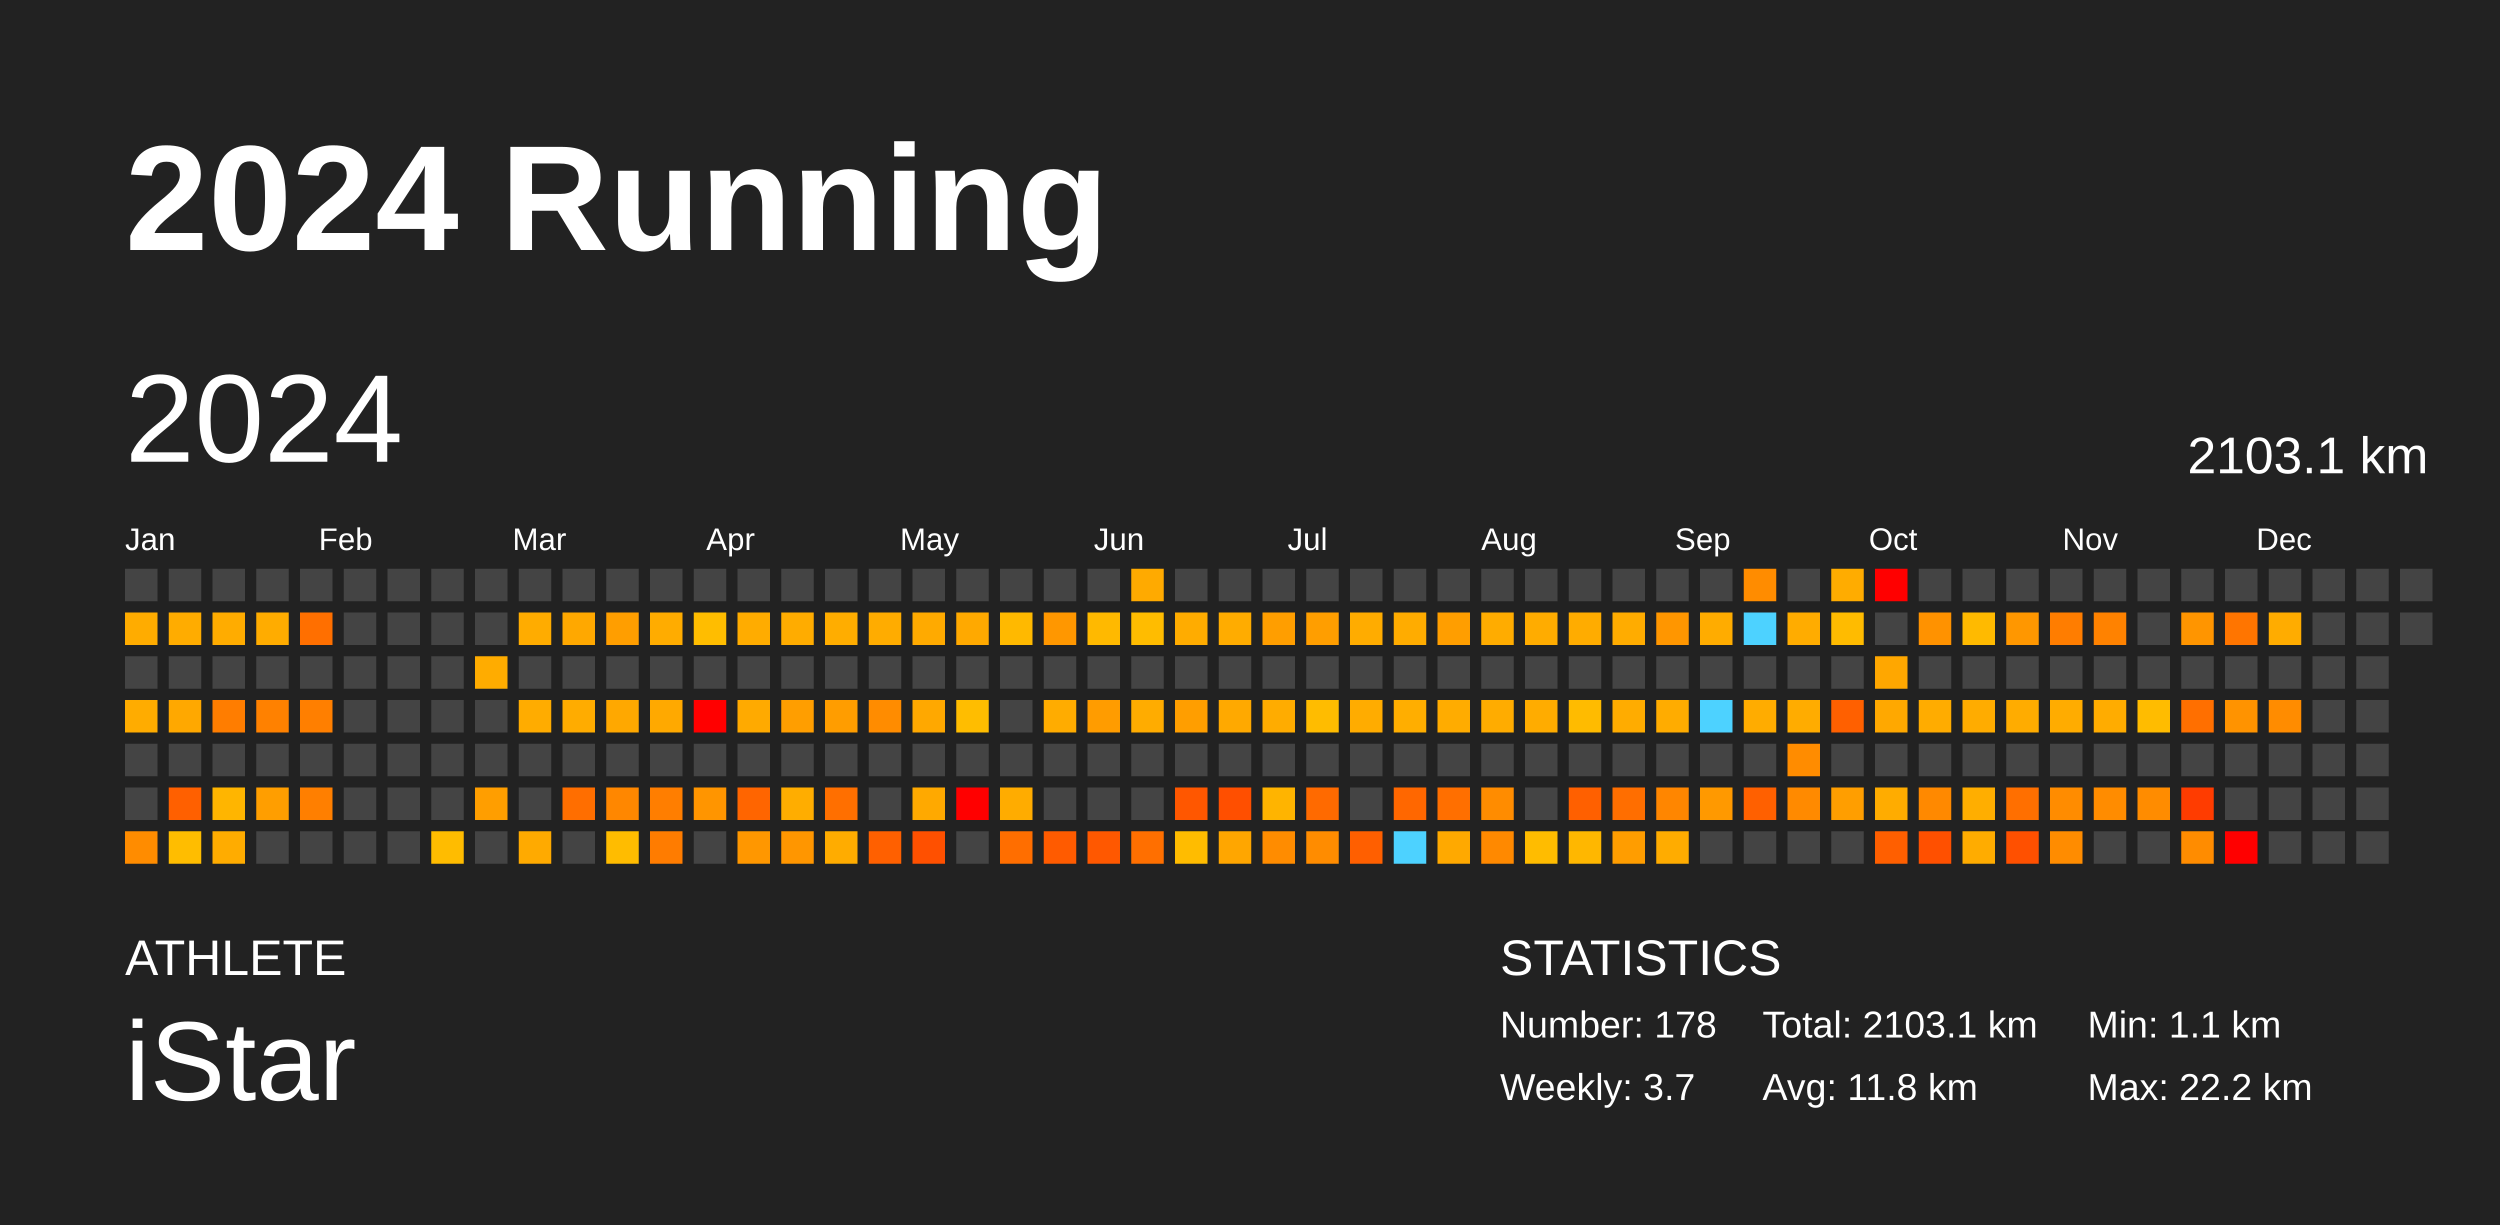
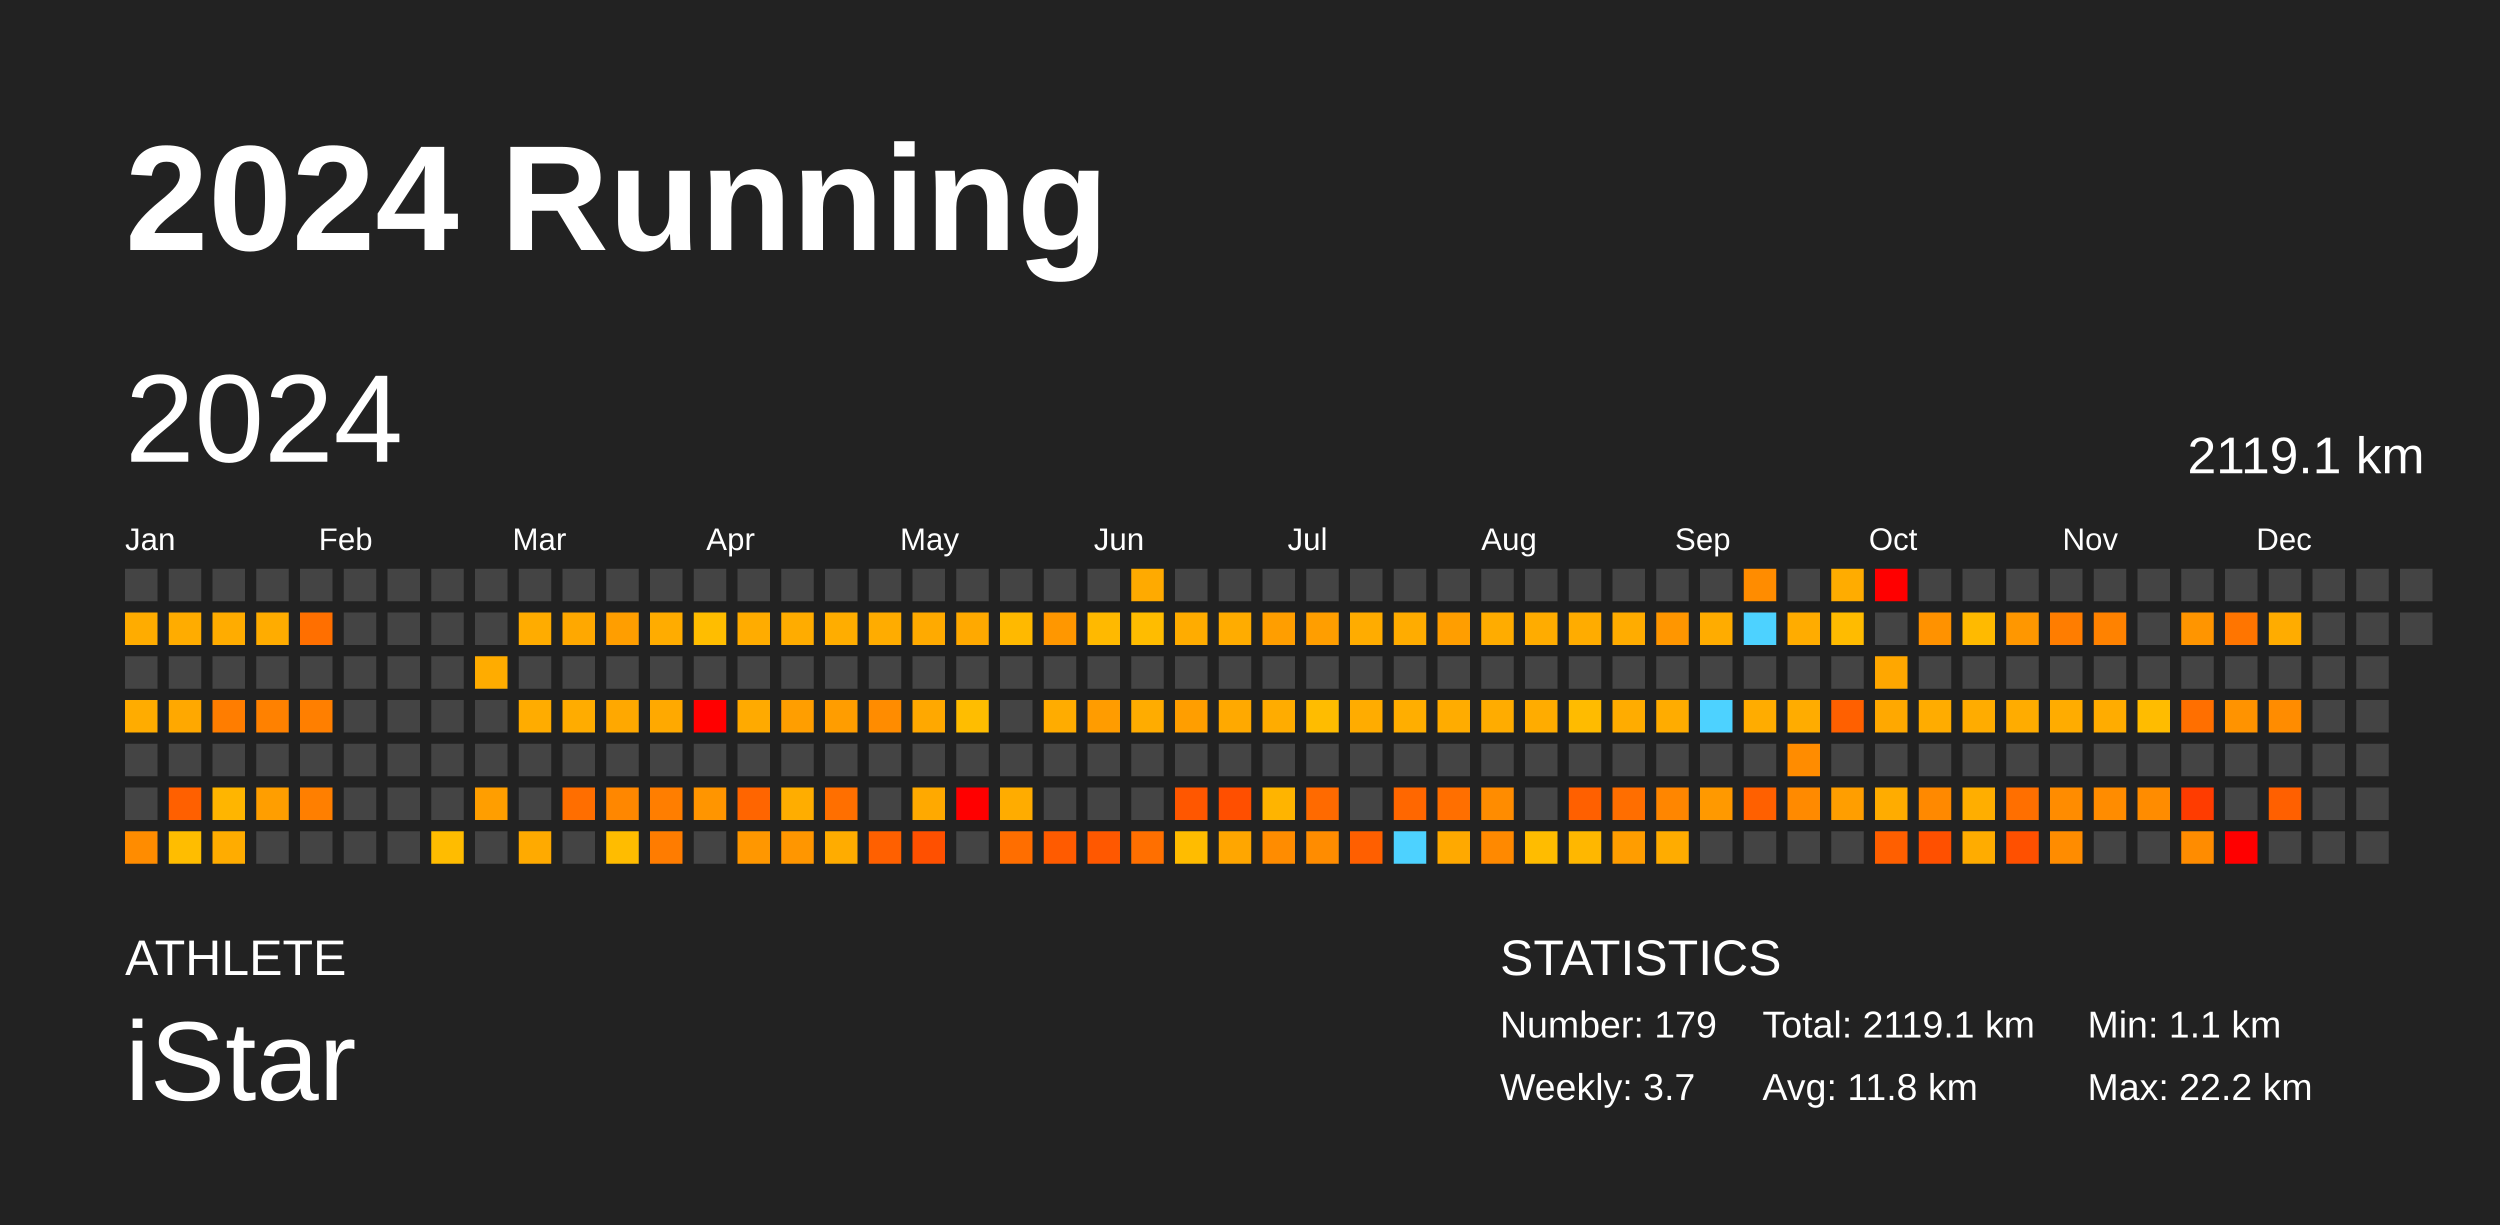
<svg xmlns="http://www.w3.org/2000/svg" baseProfile="full" height="98mm" version="1.1" viewBox="0,0,200,98" width="200mm">
  <defs />
  <rect fill="#222222" height="98" width="200" x="0" y="0" />
  <text fill="#FFFFFF" style="font-size:12px; font-family:Arial; font-weight:bold;" x="10" y="20">2024 Running</text>
  <text fill="#FFFFFF" style="font-size:4px; font-family:Arial" x="10" y="78">ATHLETE</text>
  <text fill="#FFFFFF" style="font-size:9px; font-family:Arial" x="10" y="88">iStar</text>
  <text fill="#FFFFFF" style="font-size:4px; font-family:Arial" x="120" y="78">STATISTICS</text>
-   <text fill="#FFFFFF" style="font-size:3px; font-family:Arial" x="120" y="83">Number: 178</text>
+   <text fill="#FFFFFF" style="font-size:3px; font-family:Arial" x="120" y="83">Number: 179</text>
  <text fill="#FFFFFF" style="font-size:3px; font-family:Arial" x="120" y="88">Weekly: 3.7</text>
-   <text fill="#FFFFFF" style="font-size:3px; font-family:Arial" x="141" y="83">Total: 2103.1 km</text>
+   <text fill="#FFFFFF" style="font-size:3px; font-family:Arial" x="141" y="83">Total: 2119.1 km</text>
  <text fill="#FFFFFF" style="font-size:3px; font-family:Arial" x="141" y="88">Avg: 11.8 km</text>
  <text fill="#FFFFFF" style="font-size:3px; font-family:Arial" x="167" y="83">Min: 1.1 km</text>
  <text fill="#FFFFFF" style="font-size:3px; font-family:Arial" x="167" y="88">Max: 22.2 km</text>
  <text dominant-baseline="hanging" fill="#FFFFFF" style="font-size:10.0px; font-family:Arial;" x="10" y="30">2024</text>
-   <text dominant-baseline="hanging" fill="#FFFFFF" style="font-size:4.125px; font-family:Arial;" x="175" y="35">2103.1 km</text>
+   <text dominant-baseline="hanging" fill="#FFFFFF" style="font-size:4.125px; font-family:Arial;" x="175" y="35">2119.1 km</text>
  <text fill="#FFFFFF" style="font-size:2.5px; font-family:Arial" x="10.0" y="44">Jan</text>
  <text fill="#FFFFFF" style="font-size:2.5px; font-family:Arial" x="25.5" y="44">Feb</text>
  <text fill="#FFFFFF" style="font-size:2.5px; font-family:Arial" x="41.0" y="44">Mar</text>
  <text fill="#FFFFFF" style="font-size:2.5px; font-family:Arial" x="56.5" y="44">Apr</text>
  <text fill="#FFFFFF" style="font-size:2.5px; font-family:Arial" x="72.0" y="44">May</text>
  <text fill="#FFFFFF" style="font-size:2.5px; font-family:Arial" x="87.5" y="44">Jun</text>
  <text fill="#FFFFFF" style="font-size:2.5px; font-family:Arial" x="103.0" y="44">Jul</text>
  <text fill="#FFFFFF" style="font-size:2.5px; font-family:Arial" x="118.5" y="44">Aug</text>
  <text fill="#FFFFFF" style="font-size:2.5px; font-family:Arial" x="134.0" y="44">Sep</text>
  <text fill="#FFFFFF" style="font-size:2.5px; font-family:Arial" x="149.5" y="44">Oct</text>
  <text fill="#FFFFFF" style="font-size:2.5px; font-family:Arial" x="165.0" y="44">Nov</text>
  <text fill="#FFFFFF" style="font-size:2.5px; font-family:Arial" x="180.5" y="44">Dec</text>
  <rect fill="#444444" height="2.6" width="2.6" x="10.0" y="45.5" />
  <rect fill="#ffac00" height="2.6" width="2.6" x="10.0" y="49.0" />
  <rect fill="#444444" height="2.6" width="2.6" x="10.0" y="52.5" />
  <rect fill="#ffac00" height="2.6" width="2.6" x="10.0" y="56.0" />
  <rect fill="#444444" height="2.6" width="2.6" x="10.0" y="59.5" />
  <rect fill="#444444" height="2.6" width="2.6" x="10.0" y="63.0" />
  <rect fill="#ff8c00" height="2.6" width="2.6" x="10.0" y="66.5" />
  <rect fill="#444444" height="2.6" width="2.6" x="13.5" y="45.5" />
  <rect fill="#ffac00" height="2.6" width="2.6" x="13.5" y="49.0" />
  <rect fill="#444444" height="2.6" width="2.6" x="13.5" y="52.5" />
  <rect fill="#ffa800" height="2.6" width="2.6" x="13.5" y="56.0" />
  <rect fill="#444444" height="2.6" width="2.6" x="13.5" y="59.5" />
  <rect fill="#ff6000" height="2.6" width="2.6" x="13.5" y="63.0" />
  <rect fill="#ffbd00" height="2.6" width="2.6" x="13.5" y="66.5" />
  <rect fill="#444444" height="2.6" width="2.6" x="17.0" y="45.5" />
  <rect fill="#ffac00" height="2.6" width="2.6" x="17.0" y="49.0" />
  <rect fill="#444444" height="2.6" width="2.6" x="17.0" y="52.5" />
  <rect fill="#ff7d00" height="2.6" width="2.6" x="17.0" y="56.0" />
  <rect fill="#444444" height="2.6" width="2.6" x="17.0" y="59.5" />
  <rect fill="#ffb500" height="2.6" width="2.6" x="17.0" y="63.0" />
  <rect fill="#ffac00" height="2.6" width="2.6" x="17.0" y="66.5" />
  <rect fill="#444444" height="2.6" width="2.6" x="20.5" y="45.5" />
  <rect fill="#ffac00" height="2.6" width="2.6" x="20.5" y="49.0" />
  <rect fill="#444444" height="2.6" width="2.6" x="20.5" y="52.5" />
  <rect fill="#ff8100" height="2.6" width="2.6" x="20.5" y="56.0" />
  <rect fill="#444444" height="2.6" width="2.6" x="20.5" y="59.5" />
  <rect fill="#ff9e00" height="2.6" width="2.6" x="20.5" y="63.0" />
  <rect fill="#444444" height="2.6" width="2.6" x="20.5" y="66.5" />
  <rect fill="#444444" height="2.6" width="2.6" x="24.0" y="45.5" />
  <rect fill="#ff6f00" height="2.6" width="2.6" x="24.0" y="49.0" />
  <rect fill="#444444" height="2.6" width="2.6" x="24.0" y="52.5" />
  <rect fill="#ff7f00" height="2.6" width="2.6" x="24.0" y="56.0" />
  <rect fill="#444444" height="2.6" width="2.6" x="24.0" y="59.5" />
  <rect fill="#ff7f00" height="2.6" width="2.6" x="24.0" y="63.0" />
  <rect fill="#444444" height="2.6" width="2.6" x="24.0" y="66.5" />
  <rect fill="#444444" height="2.6" width="2.6" x="27.5" y="45.5" />
  <rect fill="#444444" height="2.6" width="2.6" x="27.5" y="49.0" />
  <rect fill="#444444" height="2.6" width="2.6" x="27.5" y="52.5" />
  <rect fill="#444444" height="2.6" width="2.6" x="27.5" y="56.0" />
  <rect fill="#444444" height="2.6" width="2.6" x="27.5" y="59.5" />
  <rect fill="#444444" height="2.6" width="2.6" x="27.5" y="63.0" />
  <rect fill="#444444" height="2.6" width="2.6" x="27.5" y="66.5" />
  <rect fill="#444444" height="2.6" width="2.6" x="31.0" y="45.5" />
  <rect fill="#444444" height="2.6" width="2.6" x="31.0" y="49.0" />
  <rect fill="#444444" height="2.6" width="2.6" x="31.0" y="52.5" />
  <rect fill="#444444" height="2.6" width="2.6" x="31.0" y="56.0" />
  <rect fill="#444444" height="2.6" width="2.6" x="31.0" y="59.5" />
  <rect fill="#444444" height="2.6" width="2.6" x="31.0" y="63.0" />
  <rect fill="#444444" height="2.6" width="2.6" x="31.0" y="66.5" />
  <rect fill="#444444" height="2.6" width="2.6" x="34.5" y="45.5" />
  <rect fill="#444444" height="2.6" width="2.6" x="34.5" y="49.0" />
  <rect fill="#444444" height="2.6" width="2.6" x="34.5" y="52.5" />
  <rect fill="#444444" height="2.6" width="2.6" x="34.5" y="56.0" />
  <rect fill="#444444" height="2.6" width="2.6" x="34.5" y="59.5" />
  <rect fill="#444444" height="2.6" width="2.6" x="34.5" y="63.0" />
  <rect fill="#ffbc00" height="2.6" width="2.6" x="34.5" y="66.5" />
  <rect fill="#444444" height="2.6" width="2.6" x="38.0" y="45.5" />
  <rect fill="#444444" height="2.6" width="2.6" x="38.0" y="49.0" />
  <rect fill="#ffac00" height="2.6" width="2.6" x="38.0" y="52.5" />
  <rect fill="#444444" height="2.6" width="2.6" x="38.0" y="56.0" />
  <rect fill="#444444" height="2.6" width="2.6" x="38.0" y="59.5" />
  <rect fill="#ff9e00" height="2.6" width="2.6" x="38.0" y="63.0" />
  <rect fill="#444444" height="2.6" width="2.6" x="38.0" y="66.5" />
  <rect fill="#444444" height="2.6" width="2.6" x="41.5" y="45.5" />
  <rect fill="#ffac00" height="2.6" width="2.6" x="41.5" y="49.0" />
  <rect fill="#444444" height="2.6" width="2.6" x="41.5" y="52.5" />
  <rect fill="#ffac00" height="2.6" width="2.6" x="41.5" y="56.0" />
  <rect fill="#444444" height="2.6" width="2.6" x="41.5" y="59.5" />
  <rect fill="#444444" height="2.6" width="2.6" x="41.5" y="63.0" />
  <rect fill="#ffaa00" height="2.6" width="2.6" x="41.5" y="66.5" />
  <rect fill="#444444" height="2.6" width="2.6" x="45.0" y="45.5" />
  <rect fill="#ffa800" height="2.6" width="2.6" x="45.0" y="49.0" />
  <rect fill="#444444" height="2.6" width="2.6" x="45.0" y="52.5" />
  <rect fill="#ffac00" height="2.6" width="2.6" x="45.0" y="56.0" />
  <rect fill="#444444" height="2.6" width="2.6" x="45.0" y="59.5" />
  <rect fill="#ff6e00" height="2.6" width="2.6" x="45.0" y="63.0" />
  <rect fill="#444444" height="2.6" width="2.6" x="45.0" y="66.5" />
  <rect fill="#444444" height="2.6" width="2.6" x="48.5" y="45.5" />
  <rect fill="#ff9e00" height="2.6" width="2.6" x="48.5" y="49.0" />
  <rect fill="#444444" height="2.6" width="2.6" x="48.5" y="52.5" />
  <rect fill="#ffa800" height="2.6" width="2.6" x="48.5" y="56.0" />
  <rect fill="#444444" height="2.6" width="2.6" x="48.5" y="59.5" />
  <rect fill="#ff8700" height="2.6" width="2.6" x="48.5" y="63.0" />
  <rect fill="#ffbc00" height="2.6" width="2.6" x="48.5" y="66.5" />
  <rect fill="#444444" height="2.6" width="2.6" x="52.0" y="45.5" />
  <rect fill="#ffac00" height="2.6" width="2.6" x="52.0" y="49.0" />
  <rect fill="#444444" height="2.6" width="2.6" x="52.0" y="52.5" />
  <rect fill="#ffa900" height="2.6" width="2.6" x="52.0" y="56.0" />
  <rect fill="#444444" height="2.6" width="2.6" x="52.0" y="59.5" />
  <rect fill="#ff7e00" height="2.6" width="2.6" x="52.0" y="63.0" />
  <rect fill="#ff7c00" height="2.6" width="2.6" x="52.0" y="66.5" />
  <rect fill="#444444" height="2.6" width="2.6" x="55.5" y="45.5" />
  <rect fill="#ffbd00" height="2.6" width="2.6" x="55.5" y="49.0" />
  <rect fill="#444444" height="2.6" width="2.6" x="55.5" y="52.5" />
  <rect fill="red" height="2.6" width="2.6" x="55.5" y="56.0" />
  <rect fill="#444444" height="2.6" width="2.6" x="55.5" y="59.5" />
  <rect fill="#ff9500" height="2.6" width="2.6" x="55.5" y="63.0" />
  <rect fill="#444444" height="2.6" width="2.6" x="55.5" y="66.5" />
  <rect fill="#444444" height="2.6" width="2.6" x="59.0" y="45.5" />
  <rect fill="#ffac00" height="2.6" width="2.6" x="59.0" y="49.0" />
  <rect fill="#444444" height="2.6" width="2.6" x="59.0" y="52.5" />
  <rect fill="#ffaa00" height="2.6" width="2.6" x="59.0" y="56.0" />
  <rect fill="#444444" height="2.6" width="2.6" x="59.0" y="59.5" />
  <rect fill="#ff6500" height="2.6" width="2.6" x="59.0" y="63.0" />
  <rect fill="#ff9700" height="2.6" width="2.6" x="59.0" y="66.5" />
  <rect fill="#444444" height="2.6" width="2.6" x="62.5" y="45.5" />
  <rect fill="#ffac00" height="2.6" width="2.6" x="62.5" y="49.0" />
  <rect fill="#444444" height="2.6" width="2.6" x="62.5" y="52.5" />
  <rect fill="#ff9e00" height="2.6" width="2.6" x="62.5" y="56.0" />
  <rect fill="#444444" height="2.6" width="2.6" x="62.5" y="59.5" />
  <rect fill="#ffad00" height="2.6" width="2.6" x="62.5" y="63.0" />
  <rect fill="#ff9600" height="2.6" width="2.6" x="62.5" y="66.5" />
  <rect fill="#444444" height="2.6" width="2.6" x="66.0" y="45.5" />
  <rect fill="#ffad00" height="2.6" width="2.6" x="66.0" y="49.0" />
  <rect fill="#444444" height="2.6" width="2.6" x="66.0" y="52.5" />
  <rect fill="#ff9d00" height="2.6" width="2.6" x="66.0" y="56.0" />
  <rect fill="#444444" height="2.6" width="2.6" x="66.0" y="59.5" />
  <rect fill="#ff6f00" height="2.6" width="2.6" x="66.0" y="63.0" />
  <rect fill="#ffac00" height="2.6" width="2.6" x="66.0" y="66.5" />
  <rect fill="#444444" height="2.6" width="2.6" x="69.5" y="45.5" />
  <rect fill="#ffac00" height="2.6" width="2.6" x="69.5" y="49.0" />
  <rect fill="#444444" height="2.6" width="2.6" x="69.5" y="52.5" />
  <rect fill="#ff8c00" height="2.6" width="2.6" x="69.5" y="56.0" />
  <rect fill="#444444" height="2.6" width="2.6" x="69.5" y="59.5" />
  <rect fill="#444444" height="2.6" width="2.6" x="69.5" y="63.0" />
  <rect fill="#ff6000" height="2.6" width="2.6" x="69.5" y="66.5" />
  <rect fill="#444444" height="2.6" width="2.6" x="73.0" y="45.5" />
  <rect fill="#ffaa00" height="2.6" width="2.6" x="73.0" y="49.0" />
  <rect fill="#444444" height="2.6" width="2.6" x="73.0" y="52.5" />
  <rect fill="#ffa800" height="2.6" width="2.6" x="73.0" y="56.0" />
  <rect fill="#444444" height="2.6" width="2.6" x="73.0" y="59.5" />
  <rect fill="#ffa900" height="2.6" width="2.6" x="73.0" y="63.0" />
  <rect fill="#ff5000" height="2.6" width="2.6" x="73.0" y="66.5" />
  <rect fill="#444444" height="2.6" width="2.6" x="76.5" y="45.5" />
  <rect fill="#ffa900" height="2.6" width="2.6" x="76.5" y="49.0" />
  <rect fill="#444444" height="2.6" width="2.6" x="76.5" y="52.5" />
  <rect fill="#ffbd00" height="2.6" width="2.6" x="76.5" y="56.0" />
  <rect fill="#444444" height="2.6" width="2.6" x="76.5" y="59.5" />
  <rect fill="red" height="2.6" width="2.6" x="76.5" y="63.0" />
  <rect fill="#444444" height="2.6" width="2.6" x="76.5" y="66.5" />
  <rect fill="#444444" height="2.6" width="2.6" x="80.0" y="45.5" />
  <rect fill="#ffb900" height="2.6" width="2.6" x="80.0" y="49.0" />
  <rect fill="#444444" height="2.6" width="2.6" x="80.0" y="52.5" />
  <rect fill="#444444" height="2.6" width="2.6" x="80.0" y="56.0" />
  <rect fill="#444444" height="2.6" width="2.6" x="80.0" y="59.5" />
  <rect fill="#ffac00" height="2.6" width="2.6" x="80.0" y="63.0" />
  <rect fill="#ff6e00" height="2.6" width="2.6" x="80.0" y="66.5" />
  <rect fill="#444444" height="2.6" width="2.6" x="83.5" y="45.5" />
  <rect fill="#ff9700" height="2.6" width="2.6" x="83.5" y="49.0" />
  <rect fill="#444444" height="2.6" width="2.6" x="83.5" y="52.5" />
  <rect fill="#ffac00" height="2.6" width="2.6" x="83.5" y="56.0" />
  <rect fill="#444444" height="2.6" width="2.6" x="83.5" y="59.5" />
  <rect fill="#444444" height="2.6" width="2.6" x="83.5" y="63.0" />
  <rect fill="#ff5b00" height="2.6" width="2.6" x="83.5" y="66.5" />
  <rect fill="#444444" height="2.6" width="2.6" x="87.0" y="45.5" />
  <rect fill="#ffb900" height="2.6" width="2.6" x="87.0" y="49.0" />
  <rect fill="#444444" height="2.6" width="2.6" x="87.0" y="52.5" />
  <rect fill="#ff9c00" height="2.6" width="2.6" x="87.0" y="56.0" />
  <rect fill="#444444" height="2.6" width="2.6" x="87.0" y="59.5" />
  <rect fill="#444444" height="2.6" width="2.6" x="87.0" y="63.0" />
  <rect fill="#ff5800" height="2.6" width="2.6" x="87.0" y="66.5" />
  <rect fill="#ffaa00" height="2.6" width="2.6" x="90.5" y="45.5" />
  <rect fill="#ffbc00" height="2.6" width="2.6" x="90.5" y="49.0" />
  <rect fill="#444444" height="2.6" width="2.6" x="90.5" y="52.5" />
  <rect fill="#ffac00" height="2.6" width="2.6" x="90.5" y="56.0" />
  <rect fill="#444444" height="2.6" width="2.6" x="90.5" y="59.5" />
  <rect fill="#444444" height="2.6" width="2.6" x="90.5" y="63.0" />
  <rect fill="#ff6f00" height="2.6" width="2.6" x="90.5" y="66.5" />
  <rect fill="#444444" height="2.6" width="2.6" x="94.0" y="45.5" />
  <rect fill="#ffac00" height="2.6" width="2.6" x="94.0" y="49.0" />
  <rect fill="#444444" height="2.6" width="2.6" x="94.0" y="52.5" />
  <rect fill="#ff9e00" height="2.6" width="2.6" x="94.0" y="56.0" />
  <rect fill="#444444" height="2.6" width="2.6" x="94.0" y="59.5" />
  <rect fill="#ff5700" height="2.6" width="2.6" x="94.0" y="63.0" />
  <rect fill="#ffbc00" height="2.6" width="2.6" x="94.0" y="66.5" />
  <rect fill="#444444" height="2.6" width="2.6" x="97.5" y="45.5" />
  <rect fill="#ffac00" height="2.6" width="2.6" x="97.5" y="49.0" />
  <rect fill="#444444" height="2.6" width="2.6" x="97.5" y="52.5" />
  <rect fill="#ffa900" height="2.6" width="2.6" x="97.5" y="56.0" />
  <rect fill="#444444" height="2.6" width="2.6" x="97.5" y="59.5" />
  <rect fill="#ff4f00" height="2.6" width="2.6" x="97.5" y="63.0" />
  <rect fill="#ffa600" height="2.6" width="2.6" x="97.5" y="66.5" />
  <rect fill="#444444" height="2.6" width="2.6" x="101.0" y="45.5" />
  <rect fill="#ff9e00" height="2.6" width="2.6" x="101.0" y="49.0" />
  <rect fill="#444444" height="2.6" width="2.6" x="101.0" y="52.5" />
  <rect fill="#ffac00" height="2.6" width="2.6" x="101.0" y="56.0" />
  <rect fill="#444444" height="2.6" width="2.6" x="101.0" y="59.5" />
  <rect fill="#ffb400" height="2.6" width="2.6" x="101.0" y="63.0" />
  <rect fill="#ff8c00" height="2.6" width="2.6" x="101.0" y="66.5" />
  <rect fill="#444444" height="2.6" width="2.6" x="104.5" y="45.5" />
  <rect fill="#ff9e00" height="2.6" width="2.6" x="104.5" y="49.0" />
  <rect fill="#444444" height="2.6" width="2.6" x="104.5" y="52.5" />
  <rect fill="#ffbc00" height="2.6" width="2.6" x="104.5" y="56.0" />
  <rect fill="#444444" height="2.6" width="2.6" x="104.5" y="59.5" />
  <rect fill="#ff6a00" height="2.6" width="2.6" x="104.5" y="63.0" />
  <rect fill="#ff8c00" height="2.6" width="2.6" x="104.5" y="66.5" />
  <rect fill="#444444" height="2.6" width="2.6" x="108.0" y="45.5" />
  <rect fill="#ffac00" height="2.6" width="2.6" x="108.0" y="49.0" />
  <rect fill="#444444" height="2.6" width="2.6" x="108.0" y="52.5" />
  <rect fill="#ffac00" height="2.6" width="2.6" x="108.0" y="56.0" />
  <rect fill="#444444" height="2.6" width="2.6" x="108.0" y="59.5" />
  <rect fill="#444444" height="2.6" width="2.6" x="108.0" y="63.0" />
  <rect fill="#ff5f00" height="2.6" width="2.6" x="108.0" y="66.5" />
  <rect fill="#444444" height="2.6" width="2.6" x="111.5" y="45.5" />
  <rect fill="#ffac00" height="2.6" width="2.6" x="111.5" y="49.0" />
  <rect fill="#444444" height="2.6" width="2.6" x="111.5" y="52.5" />
  <rect fill="#ffae00" height="2.6" width="2.6" x="111.5" y="56.0" />
  <rect fill="#444444" height="2.6" width="2.6" x="111.5" y="59.5" />
  <rect fill="#ff6700" height="2.6" width="2.6" x="111.5" y="63.0" />
  <rect fill="#4dd2ff" height="2.6" width="2.6" x="111.5" y="66.5" />
  <rect fill="#444444" height="2.6" width="2.6" x="115.0" y="45.5" />
  <rect fill="#ff9e00" height="2.6" width="2.6" x="115.0" y="49.0" />
  <rect fill="#444444" height="2.6" width="2.6" x="115.0" y="52.5" />
  <rect fill="#ffac00" height="2.6" width="2.6" x="115.0" y="56.0" />
  <rect fill="#444444" height="2.6" width="2.6" x="115.0" y="59.5" />
  <rect fill="#ff6f00" height="2.6" width="2.6" x="115.0" y="63.0" />
  <rect fill="#ffa900" height="2.6" width="2.6" x="115.0" y="66.5" />
  <rect fill="#444444" height="2.6" width="2.6" x="118.5" y="45.5" />
  <rect fill="#ffac00" height="2.6" width="2.6" x="118.5" y="49.0" />
  <rect fill="#444444" height="2.6" width="2.6" x="118.5" y="52.5" />
  <rect fill="#ffac00" height="2.6" width="2.6" x="118.5" y="56.0" />
  <rect fill="#444444" height="2.6" width="2.6" x="118.5" y="59.5" />
  <rect fill="#ff8c00" height="2.6" width="2.6" x="118.5" y="63.0" />
  <rect fill="#ff8900" height="2.6" width="2.6" x="118.5" y="66.5" />
  <rect fill="#444444" height="2.6" width="2.6" x="122.0" y="45.5" />
  <rect fill="#ffac00" height="2.6" width="2.6" x="122.0" y="49.0" />
  <rect fill="#444444" height="2.6" width="2.6" x="122.0" y="52.5" />
  <rect fill="#ffac00" height="2.6" width="2.6" x="122.0" y="56.0" />
  <rect fill="#444444" height="2.6" width="2.6" x="122.0" y="59.5" />
  <rect fill="#444444" height="2.6" width="2.6" x="122.0" y="63.0" />
  <rect fill="#ffbc00" height="2.6" width="2.6" x="122.0" y="66.5" />
  <rect fill="#444444" height="2.6" width="2.6" x="125.5" y="45.5" />
  <rect fill="#ffac00" height="2.6" width="2.6" x="125.5" y="49.0" />
  <rect fill="#444444" height="2.6" width="2.6" x="125.5" y="52.5" />
  <rect fill="#ffbb00" height="2.6" width="2.6" x="125.5" y="56.0" />
  <rect fill="#444444" height="2.6" width="2.6" x="125.5" y="59.5" />
  <rect fill="#ff6000" height="2.6" width="2.6" x="125.5" y="63.0" />
  <rect fill="#ffb700" height="2.6" width="2.6" x="125.5" y="66.5" />
  <rect fill="#444444" height="2.6" width="2.6" x="129.0" y="45.5" />
  <rect fill="#ffac00" height="2.6" width="2.6" x="129.0" y="49.0" />
  <rect fill="#444444" height="2.6" width="2.6" x="129.0" y="52.5" />
  <rect fill="#ffac00" height="2.6" width="2.6" x="129.0" y="56.0" />
  <rect fill="#444444" height="2.6" width="2.6" x="129.0" y="59.5" />
  <rect fill="#ff6e00" height="2.6" width="2.6" x="129.0" y="63.0" />
  <rect fill="#ff9d00" height="2.6" width="2.6" x="129.0" y="66.5" />
  <rect fill="#444444" height="2.6" width="2.6" x="132.5" y="45.5" />
  <rect fill="#ff9600" height="2.6" width="2.6" x="132.5" y="49.0" />
  <rect fill="#444444" height="2.6" width="2.6" x="132.5" y="52.5" />
  <rect fill="#ffac00" height="2.6" width="2.6" x="132.5" y="56.0" />
  <rect fill="#444444" height="2.6" width="2.6" x="132.5" y="59.5" />
  <rect fill="#ff8600" height="2.6" width="2.6" x="132.5" y="63.0" />
  <rect fill="#ffac00" height="2.6" width="2.6" x="132.5" y="66.5" />
  <rect fill="#444444" height="2.6" width="2.6" x="136.0" y="45.5" />
  <rect fill="#ffac00" height="2.6" width="2.6" x="136.0" y="49.0" />
  <rect fill="#444444" height="2.6" width="2.6" x="136.0" y="52.5" />
  <rect fill="#4dd2ff" height="2.6" width="2.6" x="136.0" y="56.0" />
  <rect fill="#444444" height="2.6" width="2.6" x="136.0" y="59.5" />
  <rect fill="#ff9900" height="2.6" width="2.6" x="136.0" y="63.0" />
  <rect fill="#444444" height="2.6" width="2.6" x="136.0" y="66.5" />
  <rect fill="#ff8c00" height="2.6" width="2.6" x="139.5" y="45.5" />
  <rect fill="#4dd2ff" height="2.6" width="2.6" x="139.5" y="49.0" />
  <rect fill="#444444" height="2.6" width="2.6" x="139.5" y="52.5" />
  <rect fill="#ffac00" height="2.6" width="2.6" x="139.5" y="56.0" />
  <rect fill="#444444" height="2.6" width="2.6" x="139.5" y="59.5" />
  <rect fill="#ff6000" height="2.6" width="2.6" x="139.5" y="63.0" />
  <rect fill="#444444" height="2.6" width="2.6" x="139.5" y="66.5" />
  <rect fill="#444444" height="2.6" width="2.6" x="143.0" y="45.5" />
  <rect fill="#ffac00" height="2.6" width="2.6" x="143.0" y="49.0" />
  <rect fill="#444444" height="2.6" width="2.6" x="143.0" y="52.5" />
  <rect fill="#ffac00" height="2.6" width="2.6" x="143.0" y="56.0" />
  <rect fill="#ff8c00" height="2.6" width="2.6" x="143.0" y="59.5" />
  <rect fill="#ff8a00" height="2.6" width="2.6" x="143.0" y="63.0" />
  <rect fill="#444444" height="2.6" width="2.6" x="143.0" y="66.5" />
  <rect fill="#ffac00" height="2.6" width="2.6" x="146.5" y="45.5" />
  <rect fill="#ffbb00" height="2.6" width="2.6" x="146.5" y="49.0" />
  <rect fill="#444444" height="2.6" width="2.6" x="146.5" y="52.5" />
  <rect fill="#ff6000" height="2.6" width="2.6" x="146.5" y="56.0" />
  <rect fill="#444444" height="2.6" width="2.6" x="146.5" y="59.5" />
  <rect fill="#ff9e00" height="2.6" width="2.6" x="146.5" y="63.0" />
  <rect fill="#444444" height="2.6" width="2.6" x="146.5" y="66.5" />
  <rect fill="red" height="2.6" width="2.6" x="150.0" y="45.5" />
  <rect fill="#444444" height="2.6" width="2.6" x="150.0" y="49.0" />
  <rect fill="#ffa700" height="2.6" width="2.6" x="150.0" y="52.5" />
  <rect fill="#ffa800" height="2.6" width="2.6" x="150.0" y="56.0" />
  <rect fill="#444444" height="2.6" width="2.6" x="150.0" y="59.5" />
  <rect fill="#ffac00" height="2.6" width="2.6" x="150.0" y="63.0" />
  <rect fill="#ff5f00" height="2.6" width="2.6" x="150.0" y="66.5" />
  <rect fill="#444444" height="2.6" width="2.6" x="153.5" y="45.5" />
  <rect fill="#ff9200" height="2.6" width="2.6" x="153.5" y="49.0" />
  <rect fill="#444444" height="2.6" width="2.6" x="153.5" y="52.5" />
  <rect fill="#ffac00" height="2.6" width="2.6" x="153.5" y="56.0" />
  <rect fill="#444444" height="2.6" width="2.6" x="153.5" y="59.5" />
  <rect fill="#ff8900" height="2.6" width="2.6" x="153.5" y="63.0" />
  <rect fill="#ff5000" height="2.6" width="2.6" x="153.5" y="66.5" />
  <rect fill="#444444" height="2.6" width="2.6" x="157.0" y="45.5" />
  <rect fill="#ffba00" height="2.6" width="2.6" x="157.0" y="49.0" />
  <rect fill="#444444" height="2.6" width="2.6" x="157.0" y="52.5" />
  <rect fill="#ffac00" height="2.6" width="2.6" x="157.0" y="56.0" />
  <rect fill="#444444" height="2.6" width="2.6" x="157.0" y="59.5" />
  <rect fill="#ffae00" height="2.6" width="2.6" x="157.0" y="63.0" />
  <rect fill="#ffac00" height="2.6" width="2.6" x="157.0" y="66.5" />
  <rect fill="#444444" height="2.6" width="2.6" x="160.5" y="45.5" />
  <rect fill="#ff9700" height="2.6" width="2.6" x="160.5" y="49.0" />
  <rect fill="#444444" height="2.6" width="2.6" x="160.5" y="52.5" />
  <rect fill="#ffac00" height="2.6" width="2.6" x="160.5" y="56.0" />
  <rect fill="#444444" height="2.6" width="2.6" x="160.5" y="59.5" />
  <rect fill="#ff6f00" height="2.6" width="2.6" x="160.5" y="63.0" />
  <rect fill="#ff5000" height="2.6" width="2.6" x="160.5" y="66.5" />
  <rect fill="#444444" height="2.6" width="2.6" x="164.0" y="45.5" />
  <rect fill="#ff7d00" height="2.6" width="2.6" x="164.0" y="49.0" />
  <rect fill="#444444" height="2.6" width="2.6" x="164.0" y="52.5" />
  <rect fill="#ffac00" height="2.6" width="2.6" x="164.0" y="56.0" />
  <rect fill="#444444" height="2.6" width="2.6" x="164.0" y="59.5" />
  <rect fill="#ff8c00" height="2.6" width="2.6" x="164.0" y="63.0" />
  <rect fill="#ff8c00" height="2.6" width="2.6" x="164.0" y="66.5" />
  <rect fill="#444444" height="2.6" width="2.6" x="167.5" y="45.5" />
  <rect fill="#ff8200" height="2.6" width="2.6" x="167.5" y="49.0" />
  <rect fill="#444444" height="2.6" width="2.6" x="167.5" y="52.5" />
  <rect fill="#ffac00" height="2.6" width="2.6" x="167.5" y="56.0" />
  <rect fill="#444444" height="2.6" width="2.6" x="167.5" y="59.5" />
  <rect fill="#ff8c00" height="2.6" width="2.6" x="167.5" y="63.0" />
  <rect fill="#444444" height="2.6" width="2.6" x="167.5" y="66.5" />
  <rect fill="#444444" height="2.6" width="2.6" x="171.0" y="45.5" />
  <rect fill="#444444" height="2.6" width="2.6" x="171.0" y="49.0" />
  <rect fill="#444444" height="2.6" width="2.6" x="171.0" y="52.5" />
  <rect fill="#ffbc00" height="2.6" width="2.6" x="171.0" y="56.0" />
  <rect fill="#444444" height="2.6" width="2.6" x="171.0" y="59.5" />
  <rect fill="#ff8c00" height="2.6" width="2.6" x="171.0" y="63.0" />
  <rect fill="#444444" height="2.6" width="2.6" x="171.0" y="66.5" />
  <rect fill="#444444" height="2.6" width="2.6" x="174.5" y="45.5" />
  <rect fill="#ff9500" height="2.6" width="2.6" x="174.5" y="49.0" />
  <rect fill="#444444" height="2.6" width="2.6" x="174.5" y="52.5" />
  <rect fill="#ff6f00" height="2.6" width="2.6" x="174.5" y="56.0" />
  <rect fill="#444444" height="2.6" width="2.6" x="174.5" y="59.5" />
  <rect fill="#ff3c00" height="2.6" width="2.6" x="174.5" y="63.0" />
  <rect fill="#ff8c00" height="2.6" width="2.6" x="174.5" y="66.5" />
  <rect fill="#444444" height="2.6" width="2.6" x="178.0" y="45.5" />
  <rect fill="#ff7500" height="2.6" width="2.6" x="178.0" y="49.0" />
  <rect fill="#444444" height="2.6" width="2.6" x="178.0" y="52.5" />
  <rect fill="#ff9300" height="2.6" width="2.6" x="178.0" y="56.0" />
  <rect fill="#444444" height="2.6" width="2.6" x="178.0" y="59.5" />
  <rect fill="#444444" height="2.6" width="2.6" x="178.0" y="63.0" />
  <rect fill="red" height="2.6" width="2.6" x="178.0" y="66.5" />
  <rect fill="#444444" height="2.6" width="2.6" x="181.5" y="45.5" />
  <rect fill="#ffac00" height="2.6" width="2.6" x="181.5" y="49.0" />
  <rect fill="#444444" height="2.6" width="2.6" x="181.5" y="52.5" />
  <rect fill="#ff8c00" height="2.6" width="2.6" x="181.5" y="56.0" />
  <rect fill="#444444" height="2.6" width="2.6" x="181.5" y="59.5" />
-   <rect fill="#444444" height="2.6" width="2.6" x="181.5" y="63.0" />
+   <rect fill="#ff6000" height="2.6" width="2.6" x="181.5" y="63.0" />
  <rect fill="#444444" height="2.6" width="2.6" x="181.5" y="66.5" />
  <rect fill="#444444" height="2.6" width="2.6" x="185.0" y="45.5" />
  <rect fill="#444444" height="2.6" width="2.6" x="185.0" y="49.0" />
  <rect fill="#444444" height="2.6" width="2.6" x="185.0" y="52.5" />
  <rect fill="#444444" height="2.6" width="2.6" x="185.0" y="56.0" />
  <rect fill="#444444" height="2.6" width="2.6" x="185.0" y="59.5" />
  <rect fill="#444444" height="2.6" width="2.6" x="185.0" y="63.0" />
  <rect fill="#444444" height="2.6" width="2.6" x="185.0" y="66.5" />
  <rect fill="#444444" height="2.6" width="2.6" x="188.5" y="45.5" />
  <rect fill="#444444" height="2.6" width="2.6" x="188.5" y="49.0" />
  <rect fill="#444444" height="2.6" width="2.6" x="188.5" y="52.5" />
  <rect fill="#444444" height="2.6" width="2.6" x="188.5" y="56.0" />
  <rect fill="#444444" height="2.6" width="2.6" x="188.5" y="59.5" />
  <rect fill="#444444" height="2.6" width="2.6" x="188.5" y="63.0" />
  <rect fill="#444444" height="2.6" width="2.6" x="188.5" y="66.5" />
  <rect fill="#444444" height="2.6" width="2.6" x="192.0" y="45.5" />
  <rect fill="#444444" height="2.6" width="2.6" x="192.0" y="49.0" />
</svg>
